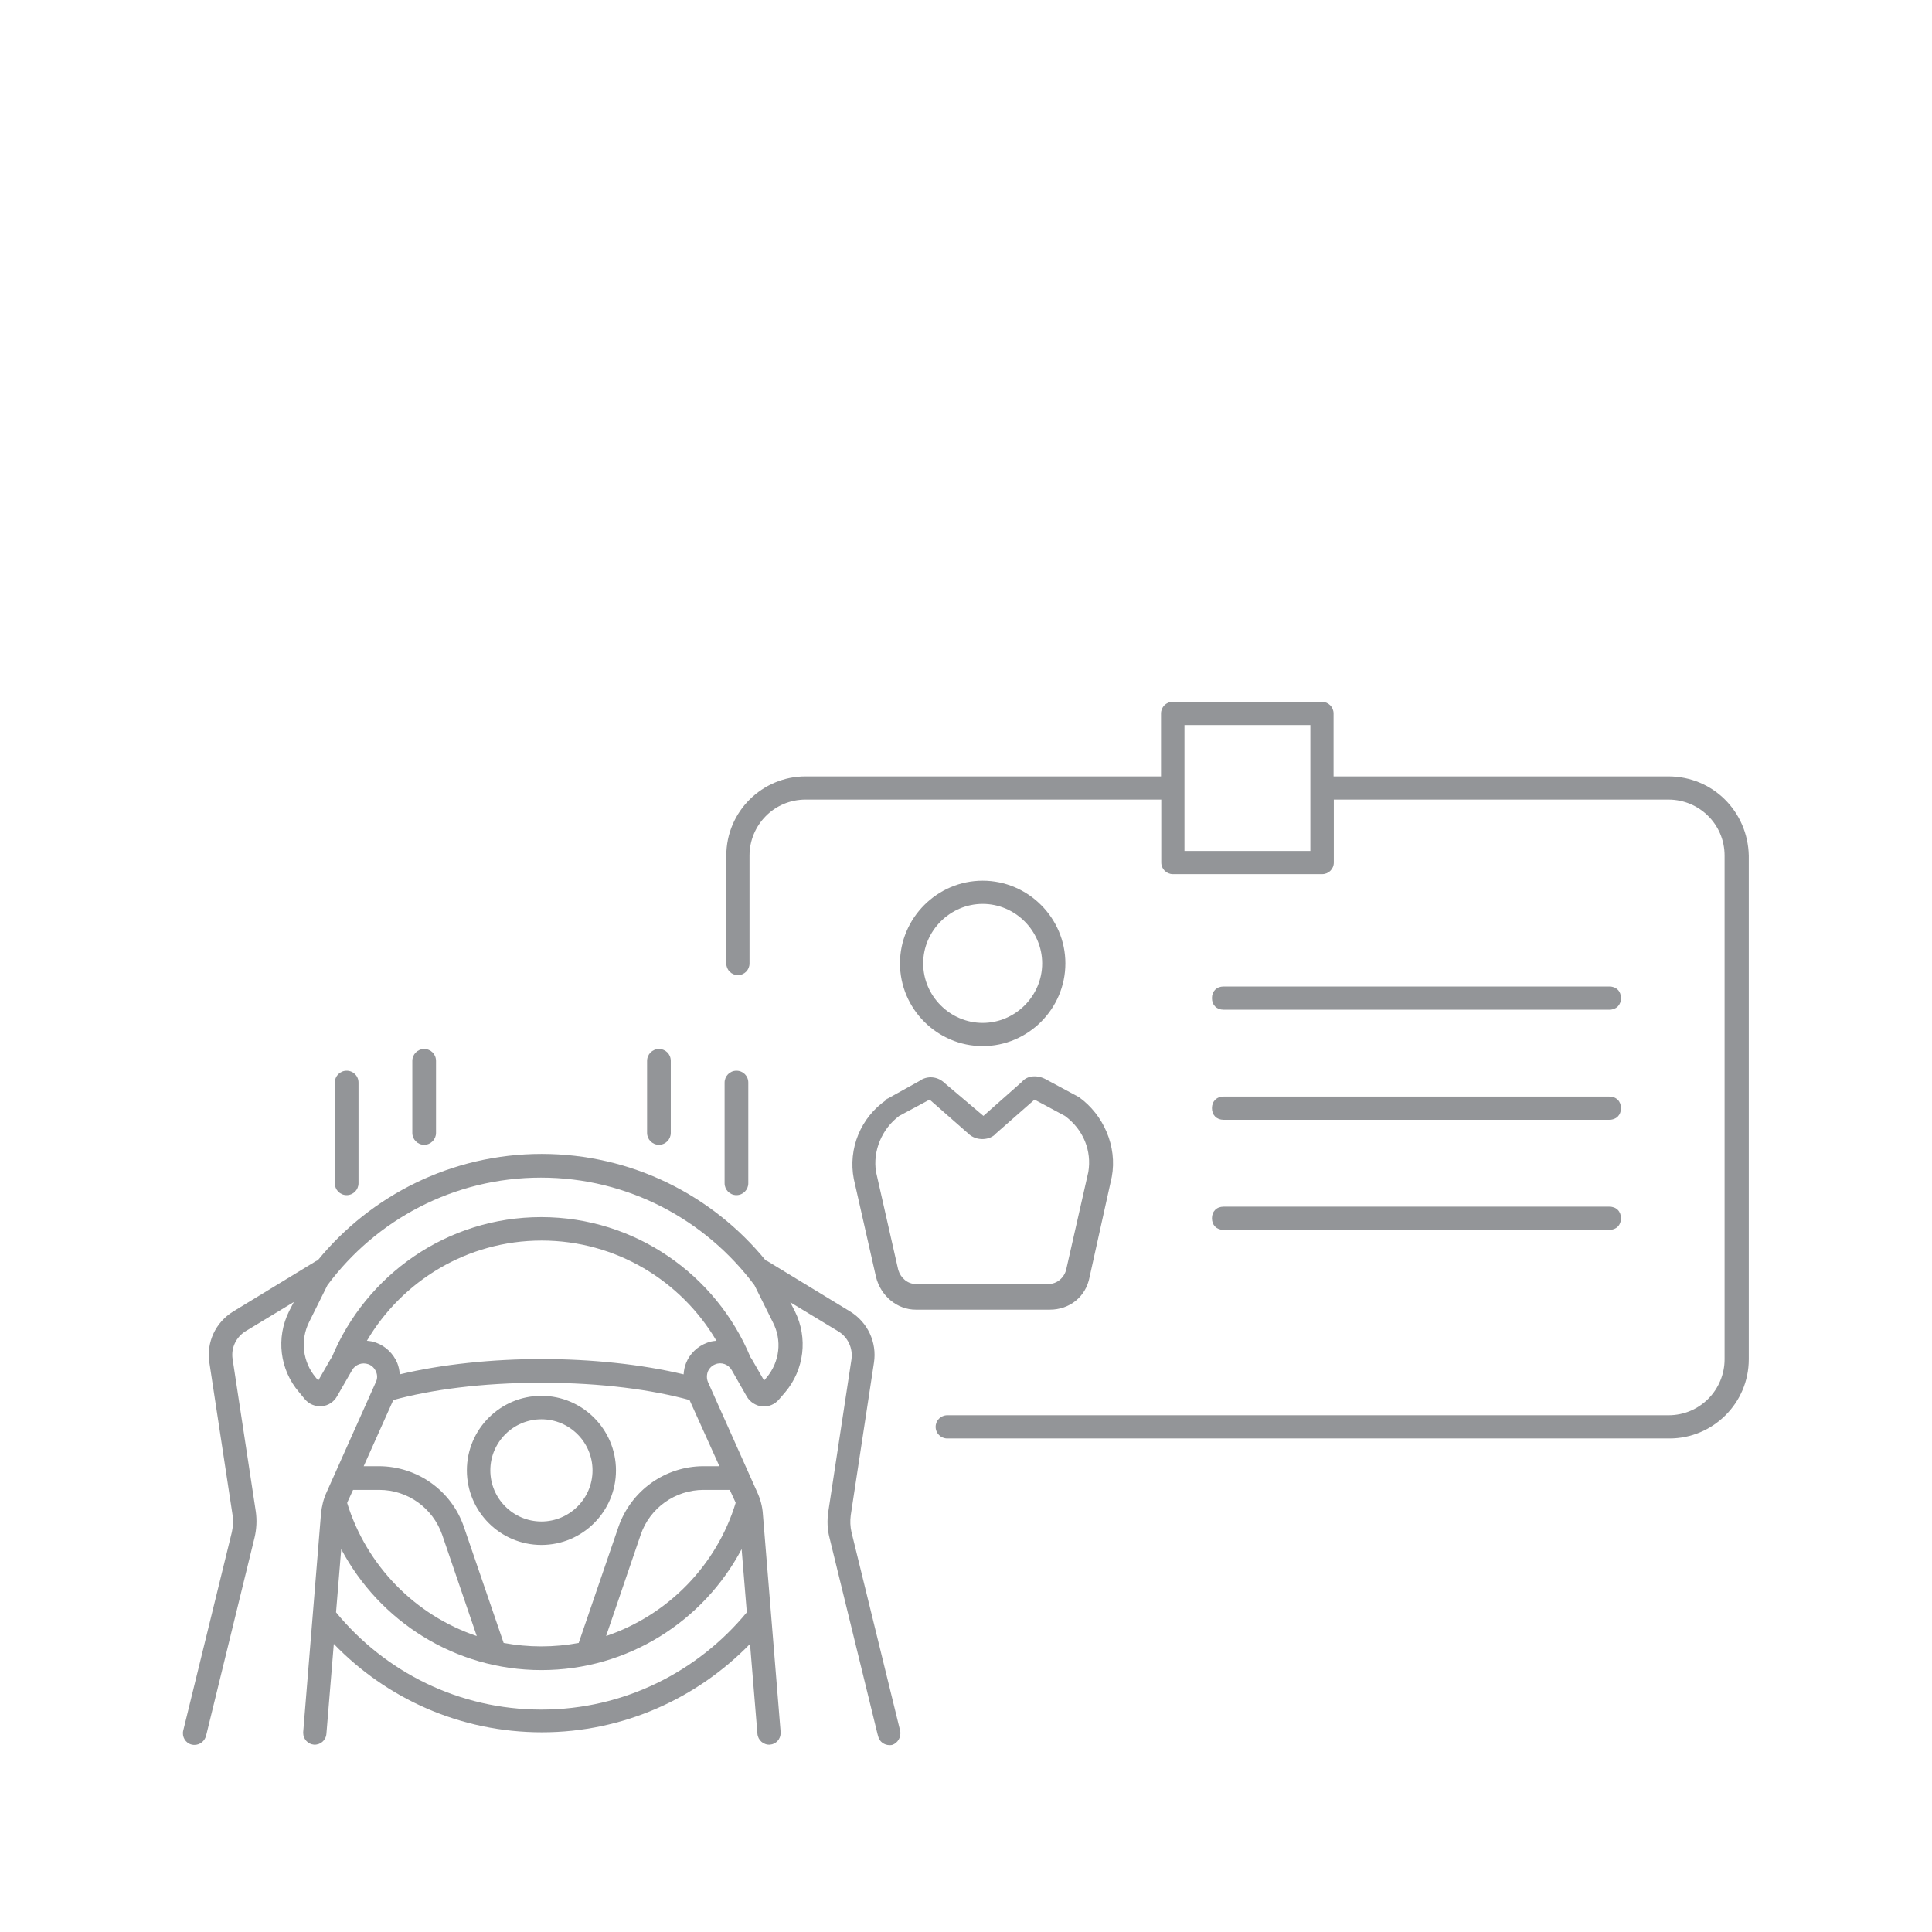
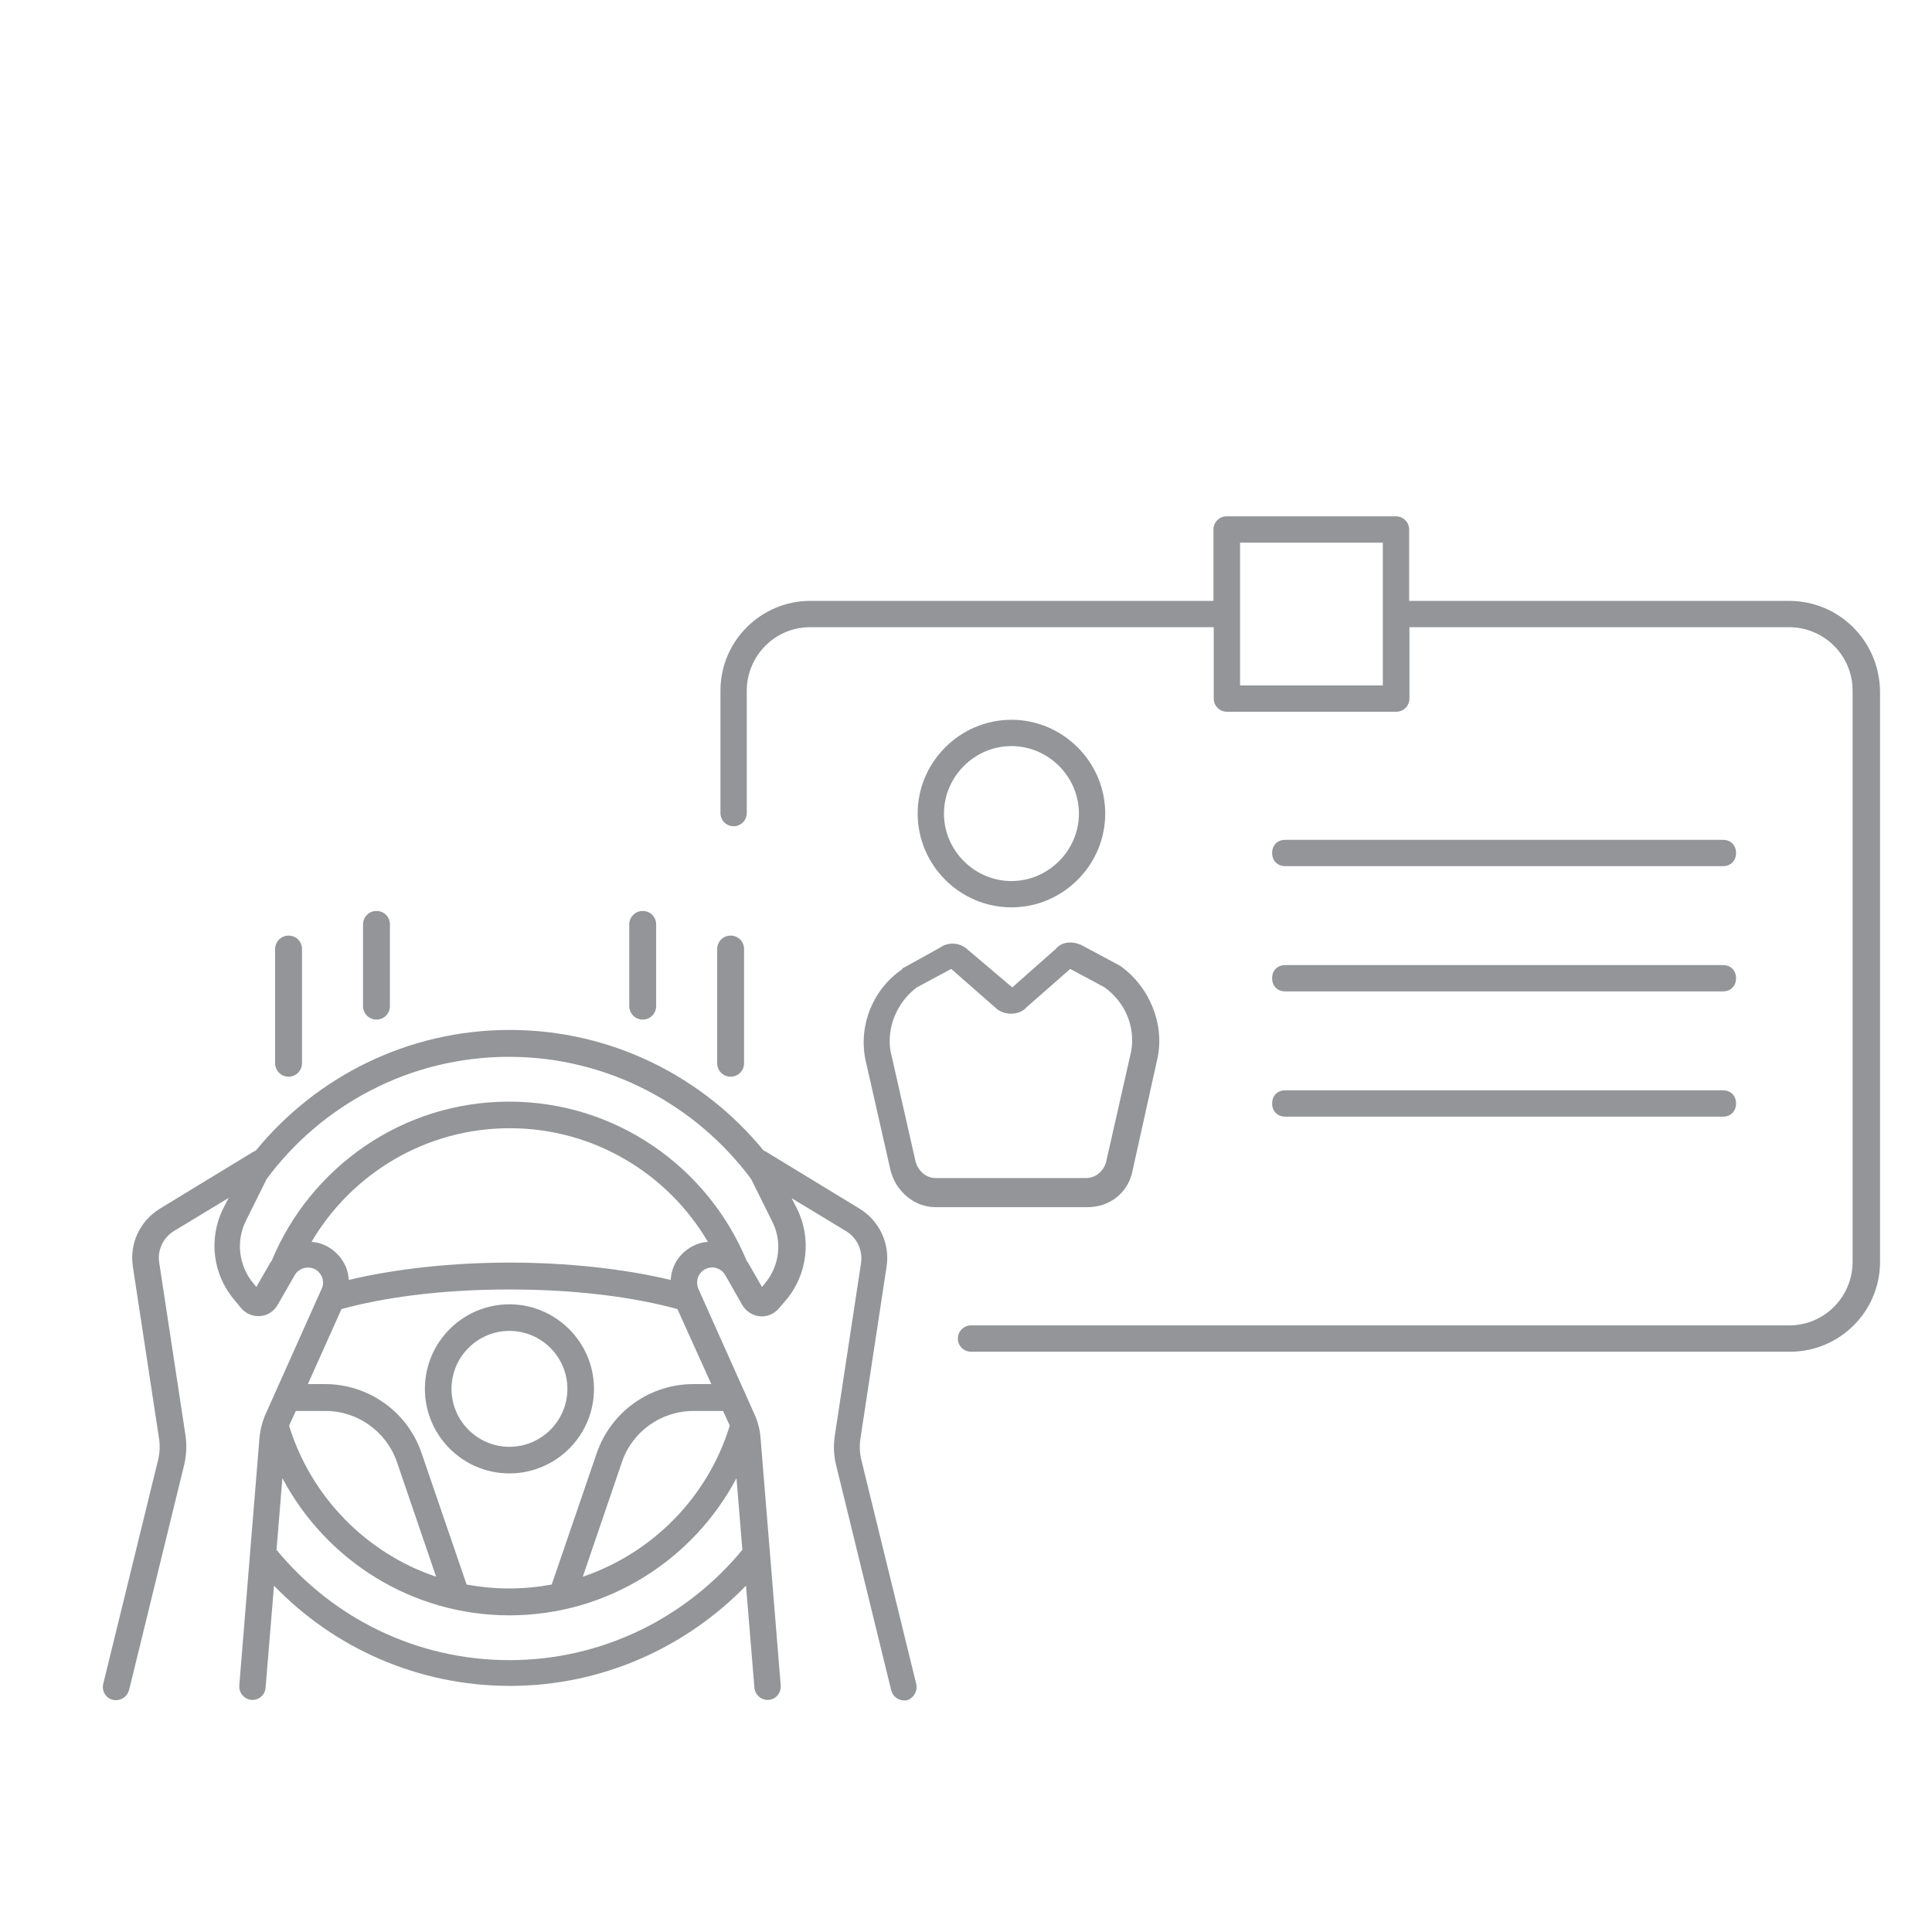
<svg xmlns="http://www.w3.org/2000/svg" version="1.1" width="150" height="150" viewBox="0 0 150 150" xml:space="preserve">
  <defs>
</defs>
  <rect x="0" y="0" width="100%" height="100%" fill="transparent" />
-   <g transform="matrix(1 0 0 1 75 75)" id="41834118-5462-46a0-b16e-997f6bdd49b3">
+   <g transform="matrix(0 0 0 0 0 0)" id="64e22945-42b5-4bc4-a7db-fff8dbf4b79e">
+ </g>
+   <g transform="matrix(1 0 0 1 75 75)" id="e5cd7038-2317-44f4-ad31-f7a030c7fd42">
    <rect style="stroke: none; stroke-width: 1; stroke-dasharray: none; stroke-linecap: butt; stroke-dashoffset: 0; stroke-linejoin: miter; stroke-miterlimit: 4; fill: rgb(255,255,255); fill-rule: nonzero; opacity: 1; visibility: hidden;" vector-effect="non-scaling-stroke" x="-75" y="-75" rx="0" ry="0" width="150" height="150" />
  </g>
-   <g transform="matrix(Infinity NaN NaN Infinity 0 0)" id="da3f1fd6-3a17-4dd2-868b-7dc15ebd074c">
- </g>
-   <g transform="matrix(5.18 0 0 5.18 75 95)">
+   <g transform="matrix(0.4 0 0 0.4 75.2 75.2)">
+     <rect style="stroke: none; stroke-width: 1; stroke-dasharray: none; stroke-linecap: butt; stroke-dashoffset: 0; stroke-linejoin: miter; stroke-miterlimit: 4; fill: rgb(255,255,255); fill-rule: nonzero; opacity: 1; visibility: hidden;" vector-effect="non-scaling-stroke" x="-75" y="-75" rx="0" ry="0" width="150" height="150" />
+   </g>
+   <g transform="matrix(0.4 0 0 0.4 75 75)">
+     <rect style="stroke: none; stroke-width: 1; stroke-dasharray: none; stroke-linecap: butt; stroke-dashoffset: 0; stroke-linejoin: miter; stroke-miterlimit: 4; fill: rgb(255,255,255); fill-rule: nonzero; opacity: 1; visibility: hidden;" vector-effect="non-scaling-stroke" x="-75" y="-75" rx="0" ry="0" width="150" height="150" />
+   </g>
+   <g transform="matrix(2.86 0 0 2.86 68.89 55.1)">
    <g style="" vector-effect="non-scaling-stroke">
-       <g transform="matrix(0.37 0 0 0.37 0.25 -0.46)">
+       <g transform="matrix(0.4 0 0 0.4 -6.94 -6.9)">
+         <rect style="stroke: none; stroke-width: 1; stroke-dasharray: none; stroke-linecap: butt; stroke-dashoffset: 0; stroke-linejoin: miter; stroke-miterlimit: 4; fill: rgb(255,255,255); fill-opacity: 0; fill-rule: nonzero; opacity: 1;" vector-effect="non-scaling-stroke" x="-50" y="-50" rx="0" ry="0" width="100" height="100" />
+       </g>
+       <g transform="matrix(0.76 0 0 0.76 3.37 9.91)">
        <path style="stroke: none; stroke-width: 1; stroke-dasharray: none; stroke-linecap: butt; stroke-dashoffset: 0; stroke-linejoin: miter; stroke-miterlimit: 4; fill: rgb(147,149,152); fill-rule: nonzero; opacity: 1;" vector-effect="non-scaling-stroke" transform=" translate(-100.97, -84.97)" d="M 104.87 81.09 C 104.82 81.09 104.82 81.09 104.87 81.09 L 103.55 80.38 C 103.22 80.19 102.79 80.19 102.56 80.47 L 101 81.85 L 99.44 80.53 C 99.16 80.25 98.73 80.2 98.4 80.44 L 97.12 81.15 C 97.12 81.15 97.07 81.15 97.07 81.2 C 96.03 81.91 95.51 83.18 95.75 84.41 L 96.65 88.38 C 96.84 89.14 97.5 89.7 98.26 89.7 L 103.69 89.7 C 104.49 89.7 105.15 89.18 105.3 88.38 L 106.2 84.32 C 106.43 83.08 105.86 81.8 104.87 81.09 z M 105.25 84.12 L 104.35 88.09 C 104.26 88.42 103.97 88.66 103.64 88.66 L 98.26 88.66 C 97.93 88.66 97.65 88.42 97.55 88.09 L 96.65 84.12 C 96.51 83.27 96.89 82.37 97.59 81.85 L 98.82 81.19 L 100.38 82.56 C 100.71 82.89 101.28 82.84 101.51 82.56 L 103.07 81.19 L 104.3 81.85 C 105.06 82.41 105.39 83.27 105.25 84.12 z" stroke-linecap="round" />
      </g>
-       <g transform="matrix(0.37 0 0 0.37 0.25 -3.9)">
+       <g transform="matrix(0.76 0 0 0.76 3.37 2.82)">
        <path style="stroke: none; stroke-width: 1; stroke-dasharray: none; stroke-linecap: butt; stroke-dashoffset: 0; stroke-linejoin: miter; stroke-miterlimit: 4; fill: rgb(147,149,152); fill-rule: nonzero; opacity: 1;" vector-effect="non-scaling-stroke" transform=" translate(-100.95, -75.71)" d="M 100.95 79.06 C 102.79 79.06 104.3 77.55 104.3 75.71 C 104.3 73.87 102.79 72.36 100.95 72.36 C 99.11 72.36 97.6 73.87 97.6 75.71 C 97.6 77.55 99.11 79.06 100.95 79.06 z M 100.95 73.3 C 102.27 73.3 103.36 74.39 103.36 75.71 C 103.36 77.03 102.27 78.12 100.95 78.12 C 99.63 78.12 98.54 77.03 98.54 75.71 C 98.54 74.39 99.63 73.3 100.95 73.3 z" stroke-linecap="round" />
      </g>
-       <g transform="matrix(0.37 0 0 0.37 4.07 -2.3)">
+       <g transform="matrix(0.76 0 0 0.76 11.21 6.09)">
        <path style="stroke: none; stroke-width: 1; stroke-dasharray: none; stroke-linecap: butt; stroke-dashoffset: 0; stroke-linejoin: miter; stroke-miterlimit: 4; fill: rgb(147,149,152); fill-rule: nonzero; opacity: 1;" vector-effect="non-scaling-stroke" transform=" translate(-111.32, -80.05)" d="M 128.77 68.15 L 115.21 68.15 L 115.21 65.6 C 115.21 65.34 115 65.13 114.74 65.13 L 108.69 65.13 C 108.43 65.13 108.22 65.34 108.22 65.6 L 108.22 68.15 L 93.82 68.15 C 92.07 68.15 90.61 69.57 90.61 71.36 L 90.61 75.73 C 90.61 75.99 90.82 76.2 91.08 76.2 L 91.08 76.2 C 91.34 76.2 91.55 75.99 91.55 75.73 L 91.55 71.36 C 91.55 70.13 92.54 69.09 93.82 69.09 L 108.23 69.09 L 108.23 71.64 C 108.23 71.9 108.44 72.11 108.7 72.11 L 114.75 72.11 C 115.01 72.11 115.22 71.9 115.22 71.64 L 115.22 69.09 L 128.78 69.09 C 130.01 69.09 131.05 70.08 131.05 71.36 L 131.05 91.76 C 131.05 92.99 130.06 94.03 128.78 94.03 L 99.56 94.03 C 99.3 94.03 99.09 94.24 99.09 94.5 L 99.09 94.5 C 99.09 94.76 99.3 94.97 99.56 94.97 L 128.82 94.97 C 130.57 94.97 132.03 93.55 132.03 91.76 L 132.03 71.36 C 131.99 69.57 130.57 68.15 128.77 68.15 z M 114.27 71.17 L 109.17 71.17 L 109.17 66.07 L 114.27 66.07 L 114.27 71.17 z" stroke-linecap="round" />
      </g>
-       <g transform="matrix(0.37 0 0 0.37 6.75 -3.38)">
+       <g transform="matrix(0.76 0 0 0.76 16.74 3.89)">
        <path style="stroke: none; stroke-width: 1; stroke-dasharray: none; stroke-linecap: butt; stroke-dashoffset: 0; stroke-linejoin: miter; stroke-miterlimit: 4; fill: rgb(147,149,152); fill-rule: nonzero; opacity: 1;" vector-effect="non-scaling-stroke" transform=" translate(-118.5, -77.12)" d="M 126.32 76.65 L 110.69 76.65 C 110.41 76.65 110.22 76.84 110.22 77.12 C 110.22 77.4 110.41 77.59 110.69 77.59 L 126.32 77.59 C 126.6 77.59 126.79 77.4 126.79 77.12 C 126.79 76.84 126.6 76.65 126.32 76.65 z" stroke-linecap="round" />
      </g>
-       <g transform="matrix(0.37 0 0 0.37 6.75 -1.73)">
+       <g transform="matrix(0.76 0 0 0.76 16.74 7.29)">
        <path style="stroke: none; stroke-width: 1; stroke-dasharray: none; stroke-linecap: butt; stroke-dashoffset: 0; stroke-linejoin: miter; stroke-miterlimit: 4; fill: rgb(147,149,152); fill-rule: nonzero; opacity: 1;" vector-effect="non-scaling-stroke" transform=" translate(-118.5, -81.56)" d="M 126.32 81.09 L 110.69 81.09 C 110.41 81.09 110.22 81.28 110.22 81.56 C 110.22 81.84 110.41 82.03 110.69 82.03 L 126.32 82.03 C 126.6 82.03 126.79 81.84 126.79 81.56 C 126.79 81.28 126.6 81.09 126.32 81.09 z" stroke-linecap="round" />
      </g>
-       <g transform="matrix(0.37 0 0 0.37 6.75 -0.08)">
+       <g transform="matrix(0.76 0 0 0.76 16.74 10.69)">
        <path style="stroke: none; stroke-width: 1; stroke-dasharray: none; stroke-linecap: butt; stroke-dashoffset: 0; stroke-linejoin: miter; stroke-miterlimit: 4; fill: rgb(147,149,152); fill-rule: nonzero; opacity: 1;" vector-effect="non-scaling-stroke" transform=" translate(-118.5, -86)" d="M 126.32 85.53 L 110.69 85.53 C 110.41 85.53 110.22 85.72 110.22 86 C 110.22 86.28 110.41 86.47 110.69 86.47 L 126.32 86.47 C 126.6 86.47 126.79 86.28 126.79 86 C 126.79 85.72 126.6 85.53 126.32 85.53 z" stroke-linecap="round" />
      </g>
-       <g transform="matrix(0.37 0 0 0.37 -6.36 2.6)">
+       <g transform="matrix(0.76 0 0 0.76 -10.25 16.18)">
        <path style="stroke: none; stroke-width: 1; stroke-dasharray: none; stroke-linecap: butt; stroke-dashoffset: 0; stroke-linejoin: miter; stroke-miterlimit: 4; fill: rgb(147,149,152); fill-rule: nonzero; opacity: 1;" vector-effect="non-scaling-stroke" transform=" translate(-83.21, -93.28)" d="M 83.2 93.23 C 81.54 93.23 80.18 94.58 80.18 96.25 C 80.18 97.91 81.53 99.27 83.2 99.27 C 84.86 99.27 86.22 97.92 86.22 96.25 C 86.22 94.59 84.86 93.23 83.2 93.23 z M 83.2 98.32 C 82.06 98.32 81.13 97.39 81.13 96.25 C 81.13 95.11 82.06 94.18 83.2 94.18 C 84.34 94.18 85.27 95.11 85.27 96.25 C 85.27 97.39 84.34 98.32 83.2 98.32 z M 97.73 106.79 L 95.76 98.75 C 95.71 98.53 95.7 98.3 95.73 98.07 L 96.67 91.89 C 96.8 91.06 96.41 90.24 95.7 89.81 L 92.35 87.77 C 92.33 87.76 92.3 87.75 92.28 87.74 C 90.13 85.11 86.86 83.43 83.21 83.43 C 79.56 83.43 76.29 85.11 74.14 87.74 C 74.12 87.75 74.09 87.76 74.07 87.77 L 70.72 89.81 C 70 90.25 69.62 91.06 69.75 91.89 L 70.69 98.07 C 70.72 98.3 70.71 98.52 70.66 98.75 L 68.69 106.79 C 68.63 107.04 68.78 107.3 69.04 107.36 C 69.08 107.37 69.12 107.37 69.15 107.37 C 69.36 107.37 69.56 107.22 69.61 107.01 L 69.64 106.9 L 71.58 98.97 C 71.66 98.63 71.68 98.27 71.63 97.92 L 70.69 91.74 C 70.62 91.29 70.83 90.85 71.22 90.61 L 73.17 89.43 L 72.98 89.8 C 72.44 90.88 72.6 92.17 73.38 93.08 L 73.62 93.37 C 73.79 93.57 74.04 93.67 74.3 93.65 C 74.56 93.63 74.79 93.48 74.92 93.25 L 75.53 92.19 C 75.66 91.96 75.94 91.86 76.19 91.95 C 76.33 92 76.44 92.11 76.5 92.25 C 76.56 92.39 76.56 92.54 76.49 92.68 L 74.5 97.13 C 74.37 97.41 74.3 97.71 74.27 98.01 L 73.55 106.85 C 73.55 106.86 73.55 106.88 73.55 106.89 C 73.55 107.13 73.74 107.34 73.98 107.36 C 74.24 107.38 74.47 107.19 74.49 106.92 L 74.79 103.28 C 76.92 105.49 79.91 106.86 83.22 106.86 C 86.52 106.86 89.51 105.48 91.65 103.28 L 91.95 106.92 C 91.97 107.18 92.2 107.38 92.46 107.36 C 92.71 107.34 92.89 107.13 92.89 106.89 C 92.89 106.88 92.89 106.86 92.89 106.85 L 92.17 98.01 C 92.15 97.71 92.07 97.41 91.94 97.13 L 89.95 92.68 C 89.89 92.54 89.89 92.39 89.94 92.25 C 90 92.11 90.11 92 90.25 91.95 C 90.5 91.85 90.78 91.96 90.91 92.19 L 91.52 93.26 C 91.65 93.48 91.88 93.63 92.14 93.66 C 92.4 93.68 92.65 93.58 92.82 93.38 L 93.07 93.09 C 93.85 92.17 94 90.88 93.47 89.81 L 93.28 89.44 L 95.23 90.62 C 95.62 90.86 95.82 91.3 95.76 91.75 L 94.82 97.93 C 94.77 98.28 94.78 98.63 94.87 98.98 L 96.81 106.91 L 96.84 107.02 C 96.89 107.24 97.09 107.38 97.3 107.38 C 97.34 107.38 97.38 107.38 97.41 107.37 C 97.63 107.3 97.79 107.05 97.73 106.79 z M 75.34 97.54 L 75.57 97.04 L 76.63 97.04 C 77.78 97.04 78.8 97.77 79.18 98.86 L 80.58 102.96 C 78.08 102.12 76.11 100.1 75.33 97.57 C 75.34 97.55 75.34 97.54 75.34 97.54 z M 91.52 102 C 89.54 104.4 86.55 105.94 83.2 105.94 C 79.85 105.94 76.86 104.41 74.88 102 L 75.09 99.44 C 76.63 102.35 79.69 104.34 83.2 104.34 C 86.71 104.34 89.77 102.35 91.31 99.44 L 91.52 102 z M 91.06 97.54 C 91.06 97.55 91.06 97.56 91.07 97.56 C 90.3 100.09 88.33 102.11 85.82 102.96 L 87.22 98.86 C 87.59 97.77 88.62 97.04 89.77 97.04 L 90.83 97.04 L 91.06 97.54 z M 90.41 96.08 L 89.77 96.08 C 88.21 96.08 86.83 97.07 86.32 98.54 L 84.71 103.24 C 84.22 103.33 83.71 103.38 83.19 103.38 C 82.67 103.38 82.17 103.33 81.67 103.24 L 80.06 98.54 C 79.56 97.07 78.17 96.08 76.61 96.08 L 76 96.08 L 77.2 93.4 C 78.7 92.99 80.74 92.7 83.2 92.7 C 85.66 92.7 87.7 92.99 89.2 93.4 L 90.41 96.08 z M 89.91 91.08 C 89.53 91.22 89.21 91.52 89.06 91.9 C 89 92.05 88.97 92.2 88.96 92.36 C 87.25 91.95 85.21 91.74 83.21 91.74 C 81.22 91.74 79.17 91.95 77.46 92.36 C 77.45 92.2 77.42 92.05 77.36 91.9 C 77.2 91.52 76.89 91.22 76.51 91.08 C 76.39 91.03 76.26 91.01 76.13 91 C 77.56 88.57 80.2 86.94 83.21 86.94 C 86.22 86.94 88.86 88.57 90.29 91 C 90.16 91.01 90.03 91.03 89.91 91.08 z M 92.32 92.49 L 92.22 92.61 L 91.72 91.74 C 91.71 91.72 91.69 91.7 91.67 91.67 C 90.29 88.34 87.01 85.99 83.19 85.99 C 79.37 85.99 76.09 88.34 74.71 91.67 C 74.69 91.69 74.68 91.71 74.66 91.74 L 74.16 92.61 L 74.06 92.49 C 73.53 91.86 73.42 90.98 73.79 90.24 L 74.53 88.75 C 76.49 86.11 79.64 84.39 83.18 84.39 C 86.72 84.39 89.86 86.11 91.83 88.75 L 92.57 90.24 C 92.96 90.98 92.85 91.86 92.32 92.49 z M 74.83 84.62 L 74.83 80.54 C 74.83 80.28 75.04 80.06 75.31 80.06 C 75.58 80.06 75.79 80.27 75.79 80.54 L 75.79 84.62 C 75.79 84.88 75.58 85.1 75.31 85.1 C 75.04 85.1 74.83 84.88 74.83 84.62 z M 90.62 84.62 L 90.62 80.54 C 90.62 80.28 90.83 80.06 91.1 80.06 C 91.37 80.06 91.58 80.27 91.58 80.54 L 91.58 84.62 C 91.58 84.88 91.37 85.1 91.1 85.1 C 90.83 85.1 90.62 84.88 90.62 84.62 z M 77.97 82.58 L 77.97 79.66 C 77.97 79.4 78.18 79.18 78.45 79.18 C 78.72 79.18 78.93 79.39 78.93 79.66 L 78.93 82.58 C 78.93 82.84 78.72 83.06 78.45 83.06 C 78.18 83.06 77.97 82.84 77.97 82.58 z M 87.48 82.58 L 87.48 79.66 C 87.48 79.4 87.69 79.18 87.96 79.18 C 88.23 79.18 88.44 79.39 88.44 79.66 L 88.44 82.58 C 88.44 82.84 88.23 83.06 87.96 83.06 C 87.69 83.06 87.48 82.84 87.48 82.58 z" stroke-linecap="round" />
      </g>
    </g>
  </g>
</svg>
